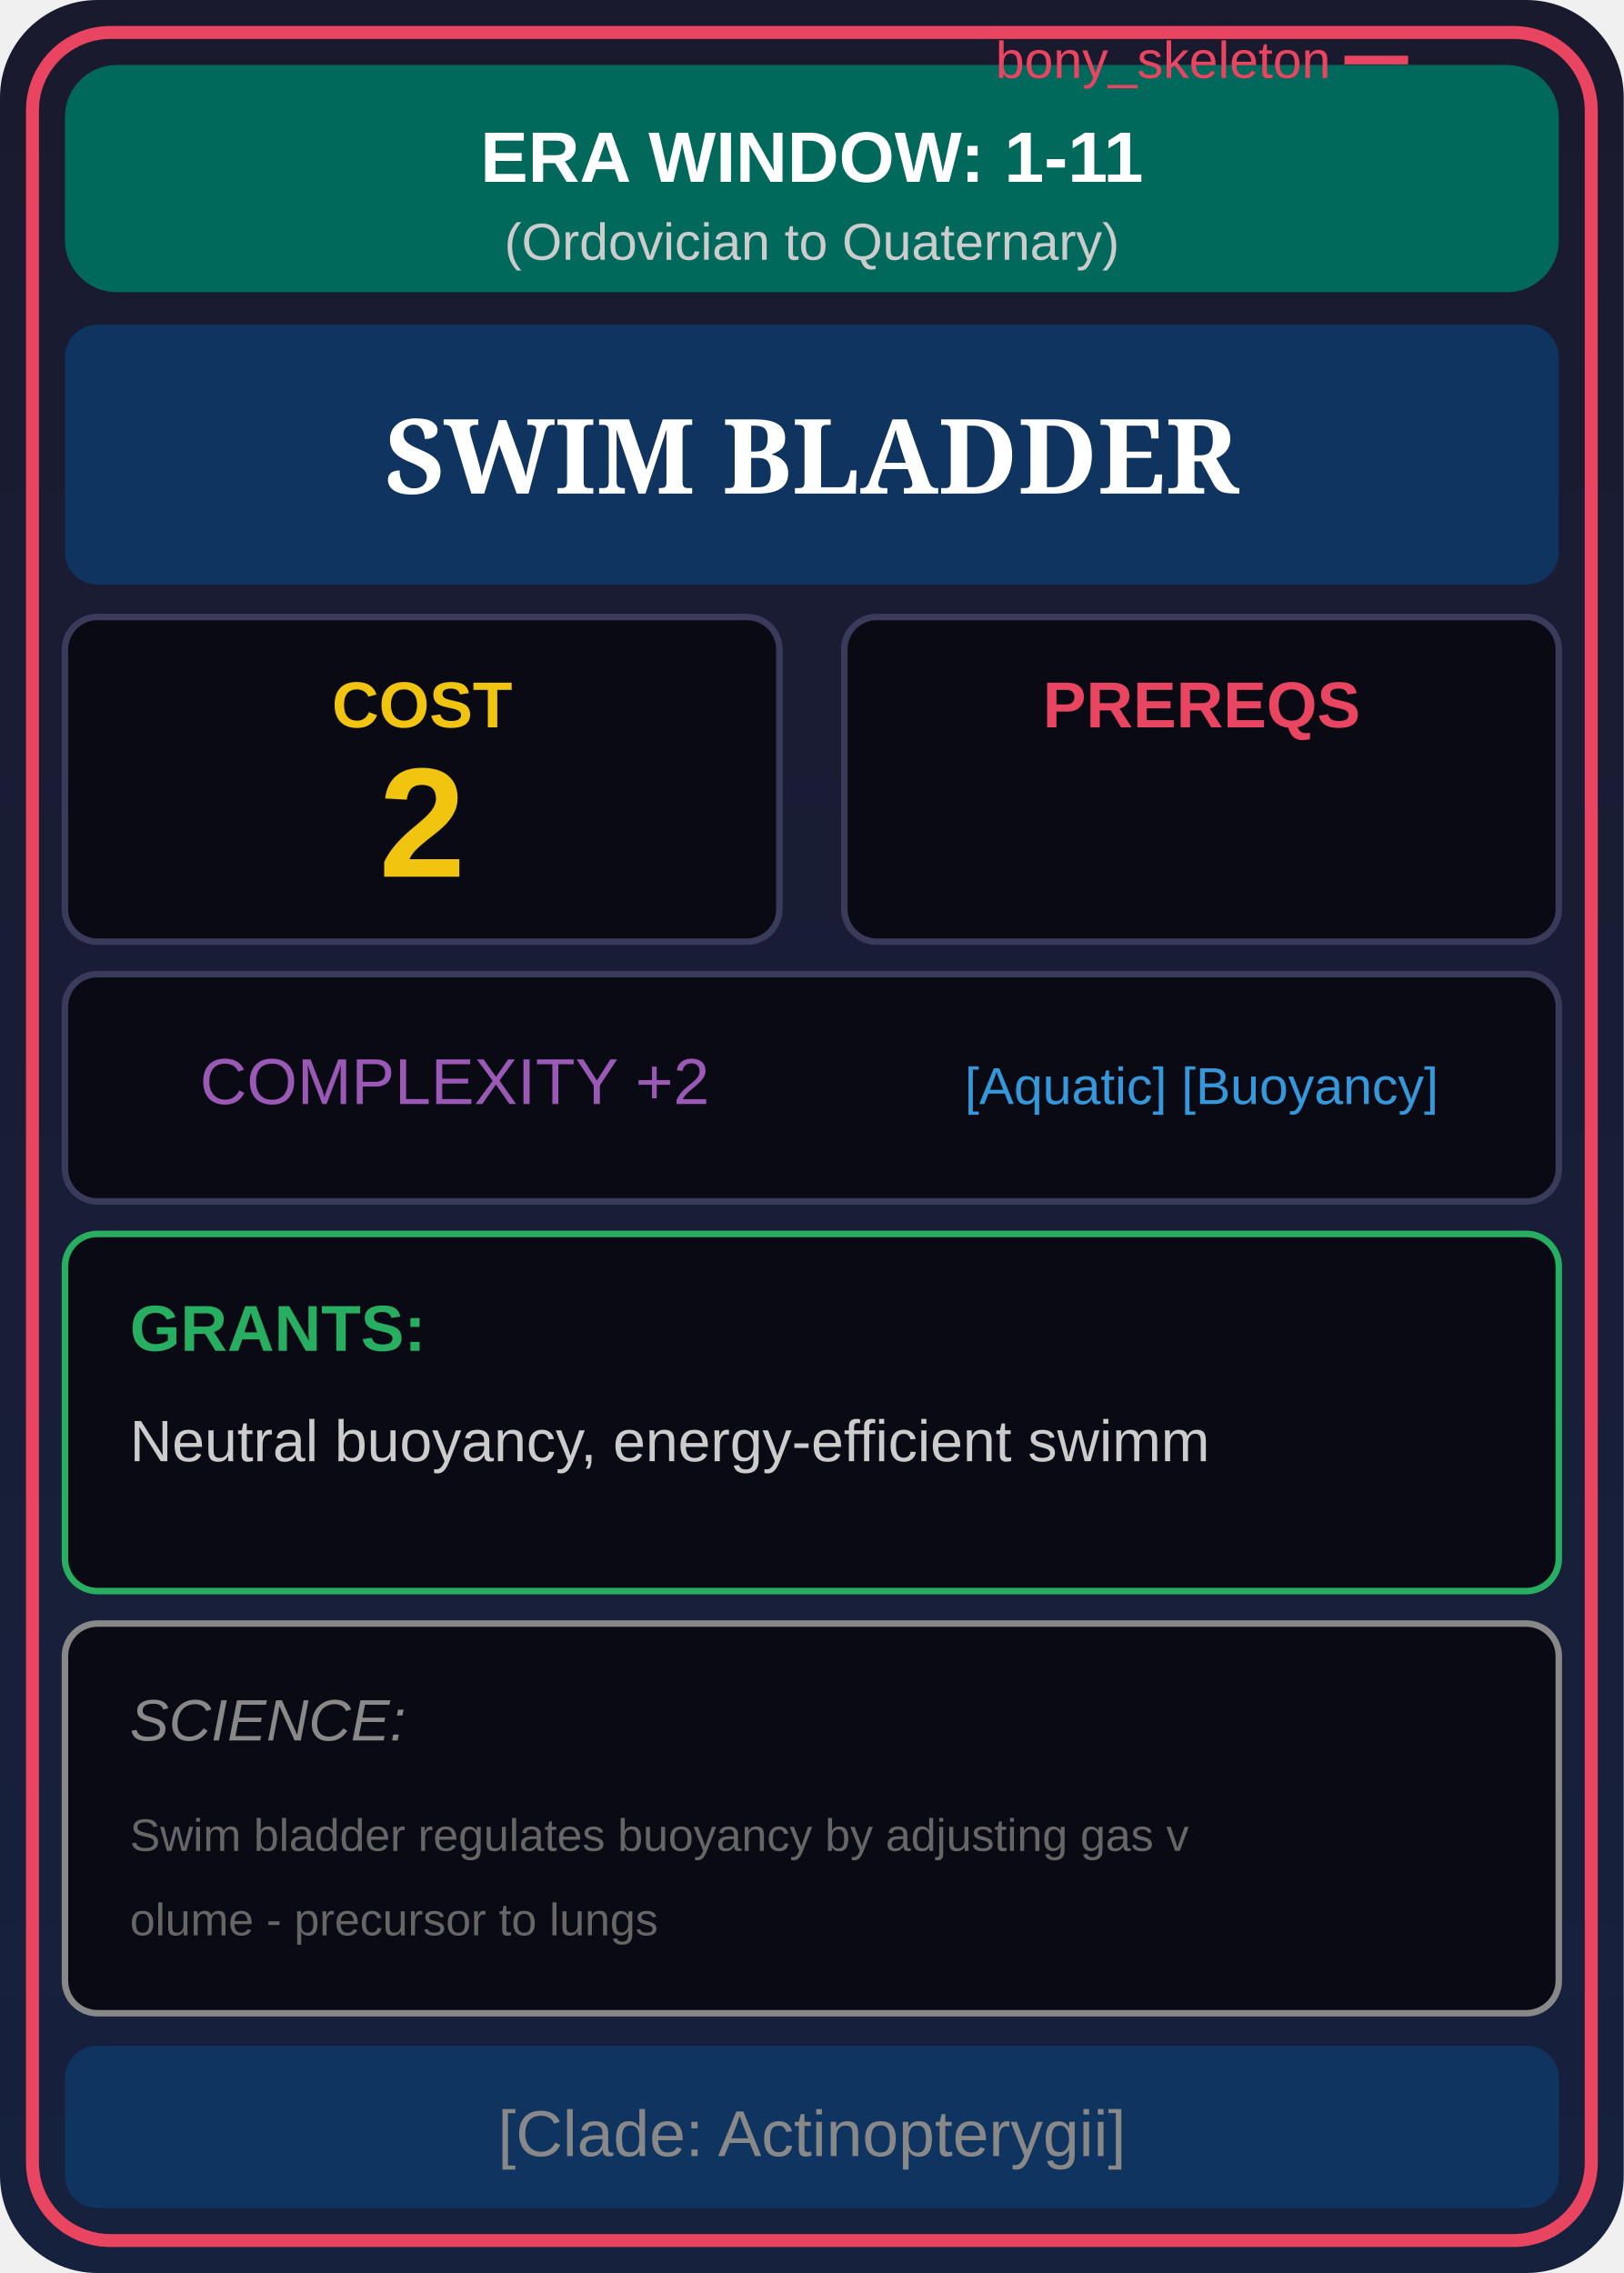
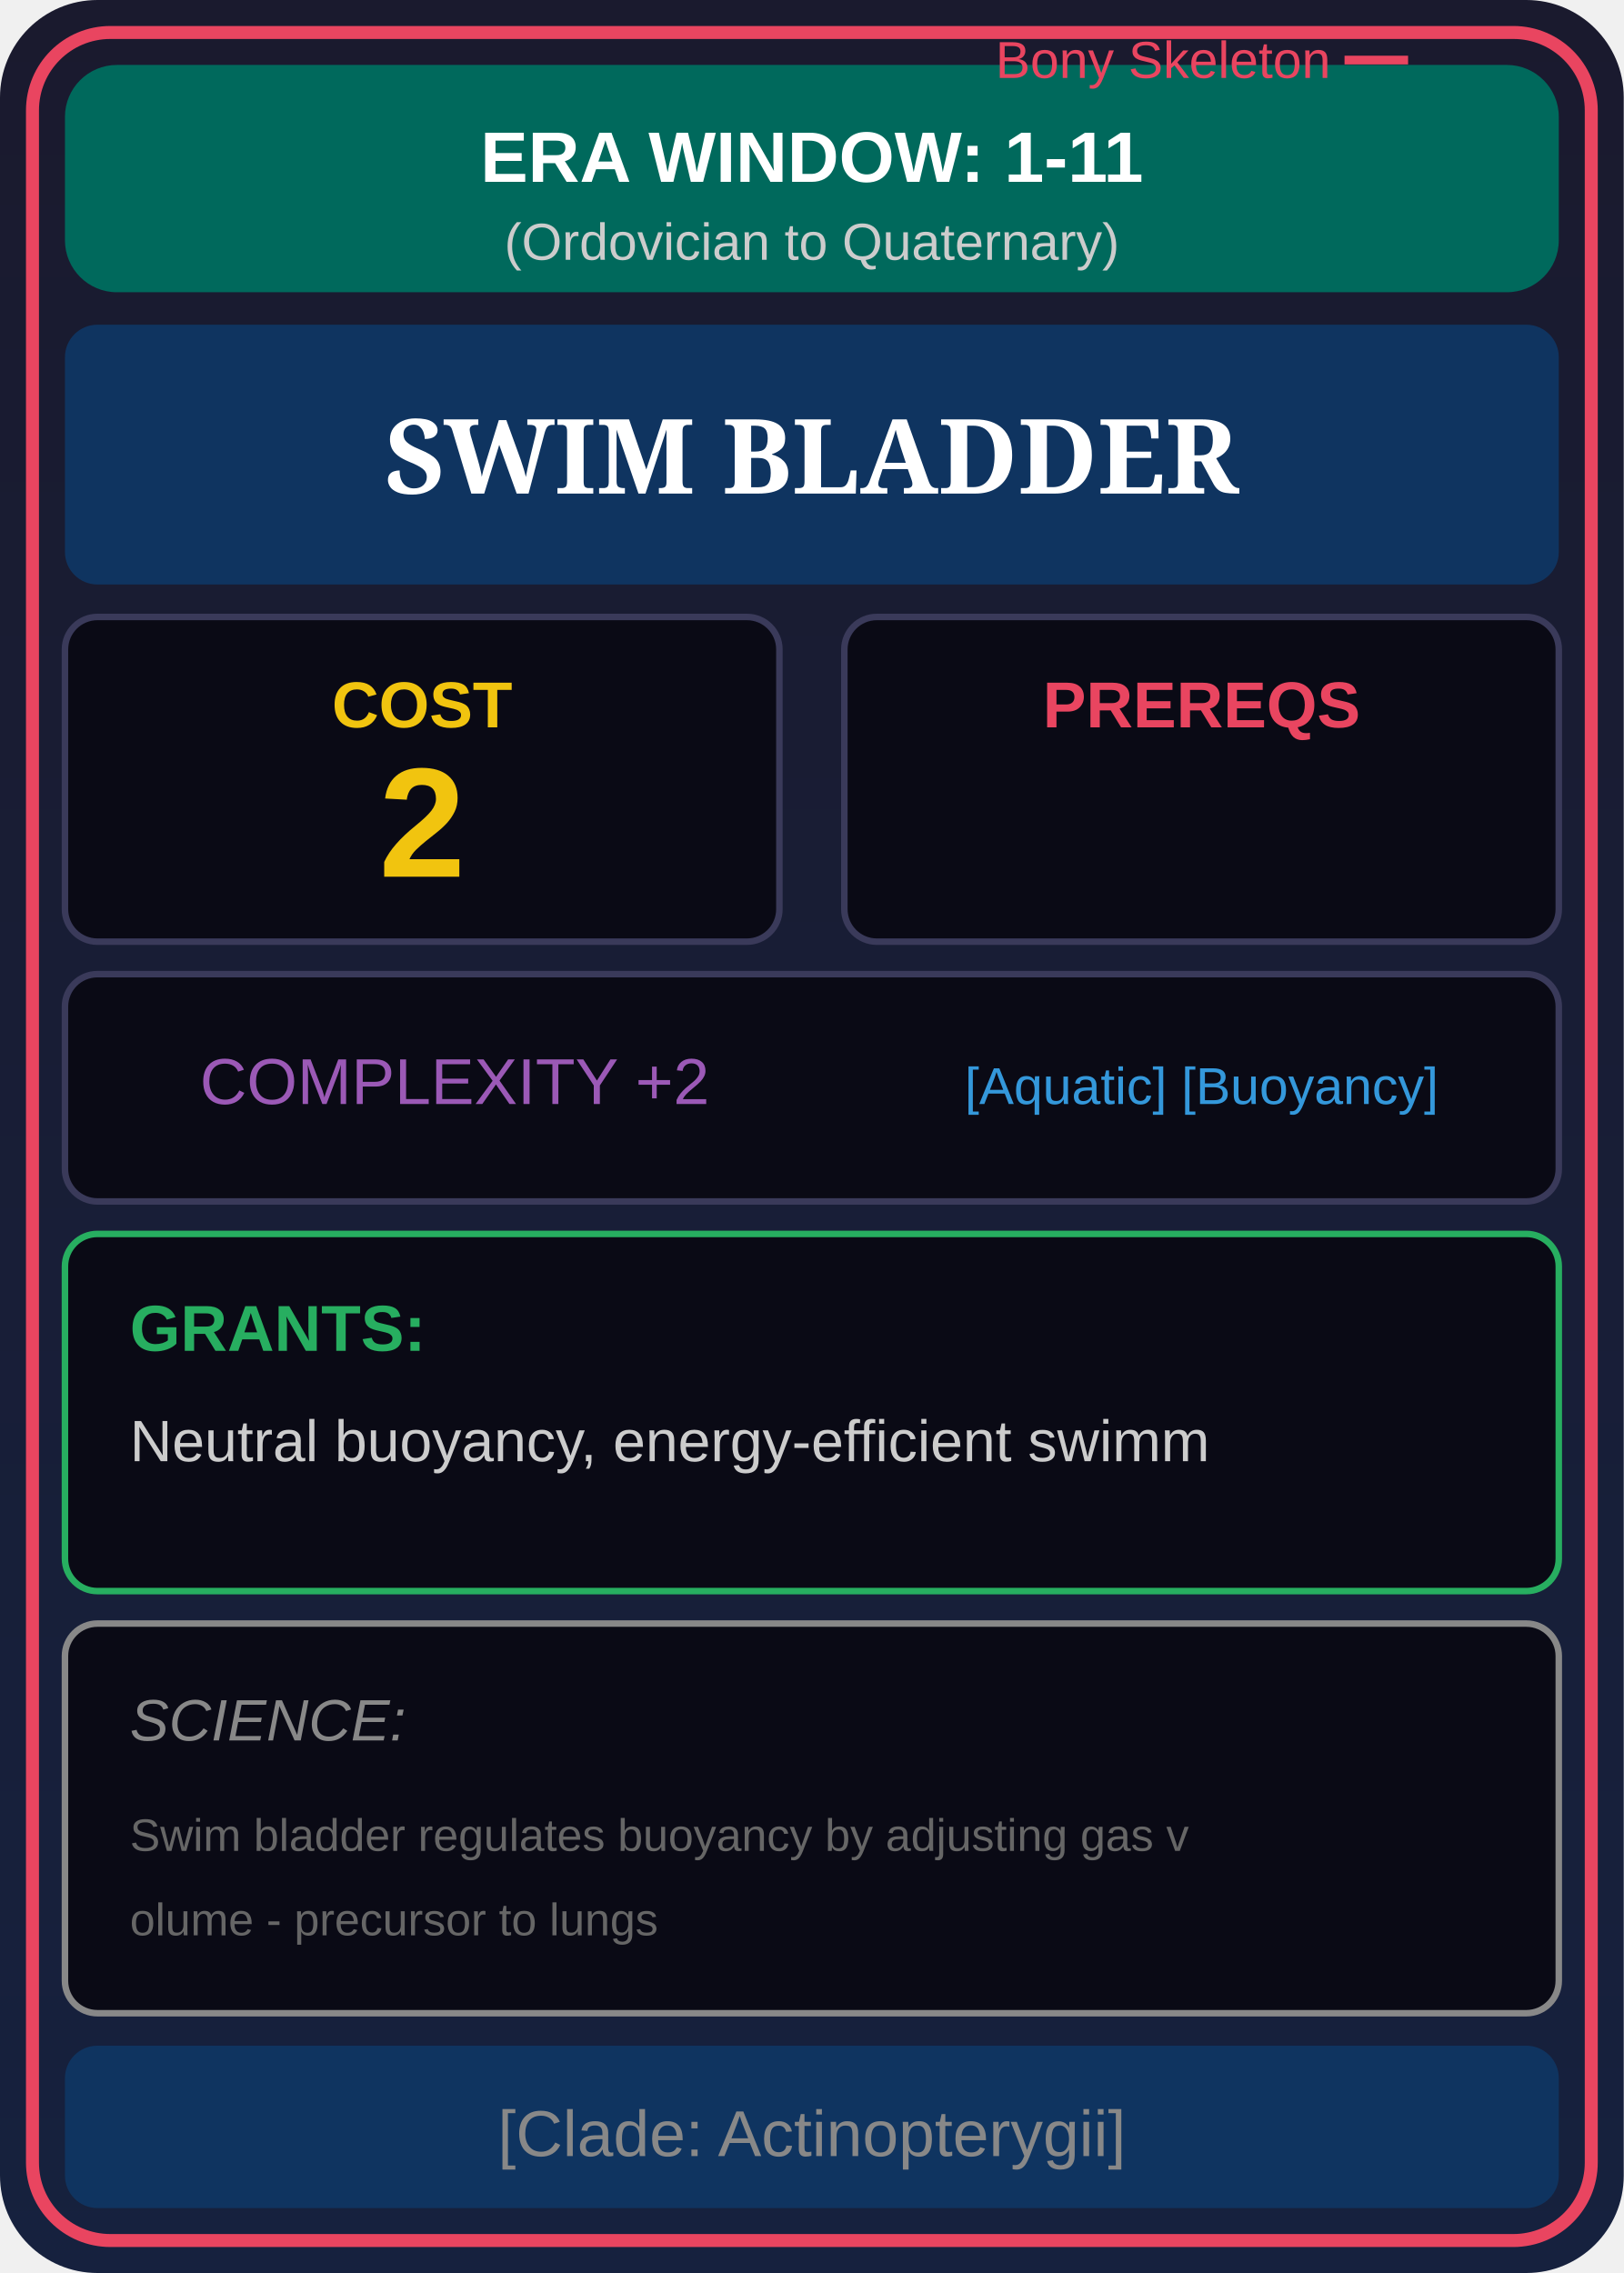
<svg xmlns="http://www.w3.org/2000/svg" viewBox="0 0 250 350" width="250" height="350">
  <defs>
    <linearGradient id="cardBg" x1="0%" y1="0%" x2="0%" y2="100%">
      <stop offset="0%" style="stop-color:#1a1a2e" />
      <stop offset="100%" style="stop-color:#16213e" />
    </linearGradient>
    <linearGradient id="eraGrad" x1="0%" y1="0%" x2="100%" y2="0%">
      <stop offset="0%" style="stop-color:#00695c" />
      <stop offset="100%" style="stop-color:#00695c" />
    </linearGradient>
  </defs>
  <rect width="250" height="350" fill="url(#cardBg)" rx="15" />
  <rect x="5" y="5" width="240" height="340" fill="none" stroke="#e94560" stroke-width="2" rx="12" />
  <rect x="10" y="10" width="230" height="35" fill="url(#eraGrad)" rx="8" />
  <text x="125" y="28" font-family="Arial" font-size="11" fill="#fff" text-anchor="middle" font-weight="bold">ERA WINDOW: 1-11</text>
  <text x="125" y="40" font-family="Arial" font-size="8" fill="#ccc" text-anchor="middle">(Ordovician to Quaternary)</text>
  <rect x="10" y="50" width="230" height="40" fill="#0f3460" rx="5" />
  <text x="125" y="76" font-family="Georgia" font-size="16" fill="#fff" text-anchor="middle" font-weight="bold">SWIM BLADDER</text>
  <rect x="10" y="95" width="110" height="50" fill="#0a0a15" stroke="#3a3a5a" rx="5" />
  <text x="65" y="112" font-family="Arial" font-size="10" fill="#f1c40f" text-anchor="middle" font-weight="bold">COST</text>
  <text x="65" y="135" font-family="Arial" font-size="24" fill="#f1c40f" text-anchor="middle" font-weight="bold">2</text>
  <rect x="130" y="95" width="110" height="50" fill="#0a0a15" stroke="#3a3a5a" rx="5" />
  <text x="185" y="112" font-family="Arial" font-size="10" fill="#e94560" text-anchor="middle" font-weight="bold">PREREQS</text>
  <text font-family="Arial" font-size="8" text-anchor="middle">
-     <tspan x="185" dy="12" fill="#e94560">bony_skeleton ━━</tspan>
+     <tspan x="185" dy="12" fill="#e94560">Bony Skeleton ━━</tspan>
  </text>
  <rect x="10" y="150" width="230" height="35" fill="#0a0a15" stroke="#3a3a5a" rx="5" />
  <text x="70" y="170" font-family="Arial" font-size="10" fill="#9b59b6" text-anchor="middle">COMPLEXITY +2</text>
  <text x="185" y="170" font-family="Arial" font-size="8" fill="#3498db" text-anchor="middle">[Aquatic] [Buoyancy]</text>
  <rect x="10" y="190" width="230" height="55" fill="#0a0a15" stroke="#27ae60" rx="5" />
  <text x="20" y="208" font-family="Arial" font-size="10" fill="#27ae60" font-weight="bold">GRANTS:</text>
  <text x="20" y="225" font-family="Arial" font-size="9" fill="#ccc">Neutral buoyancy, energy-efficient swimm</text>
  <rect x="10" y="250" width="230" height="60" fill="#0a0a15" stroke="#888" rx="5" />
  <text x="20" y="268" font-family="Arial" font-size="9" fill="#888" font-style="italic">SCIENCE:</text>
  <text x="20" y="285" font-family="Arial" font-size="7" fill="#666">Swim bladder regulates buoyancy by adjusting gas v</text>
  <text x="20" y="298" font-family="Arial" font-size="7" fill="#666">olume - precursor to lungs</text>
  <rect x="10" y="315" width="230" height="25" fill="#0f3460" rx="5" />
  <text x="125" y="332" font-family="Arial" font-size="10" fill="#888" text-anchor="middle">[Clade: Actinopterygii]</text>
</svg>
